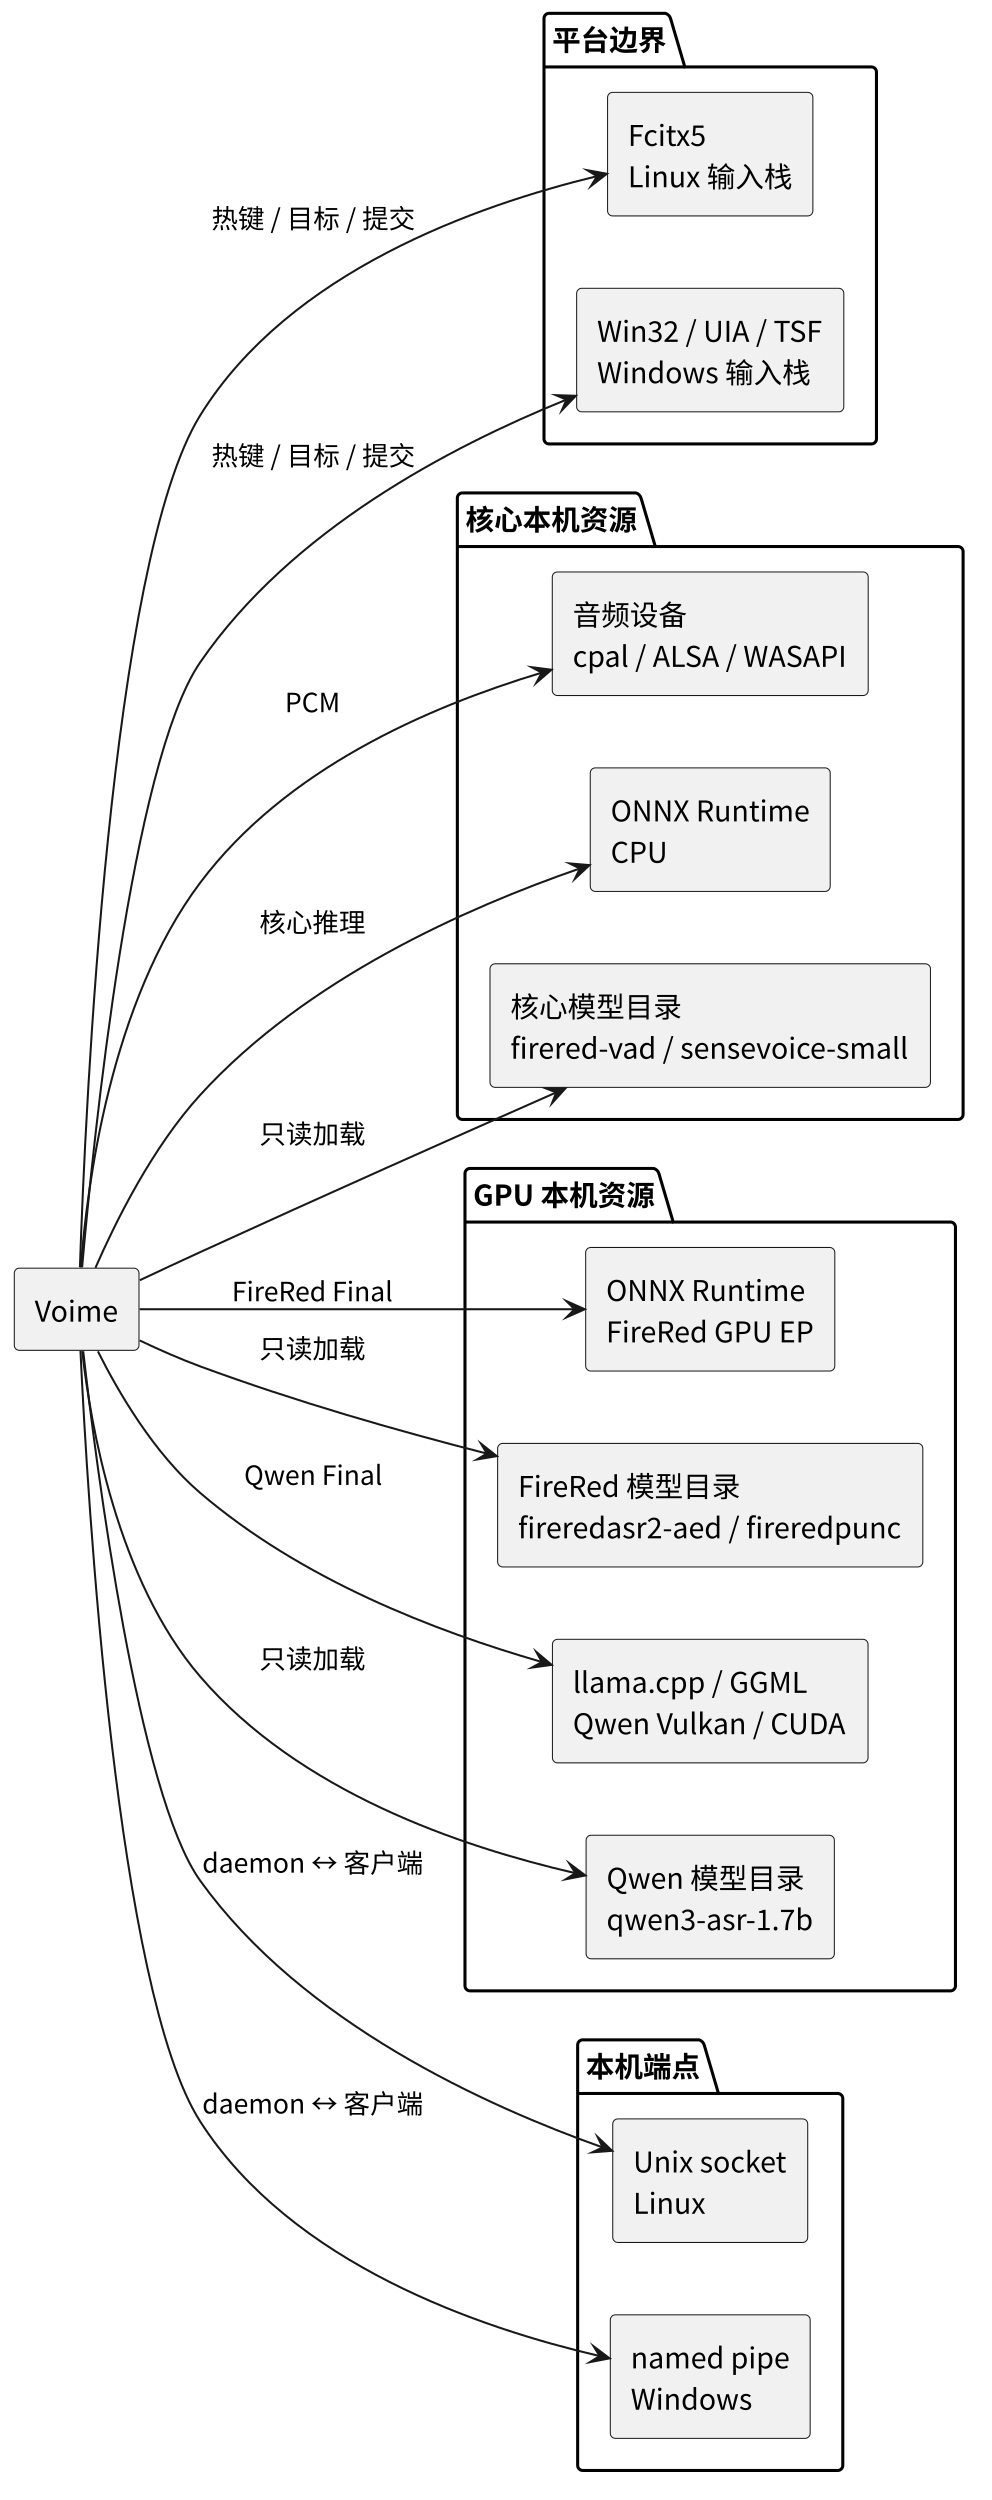
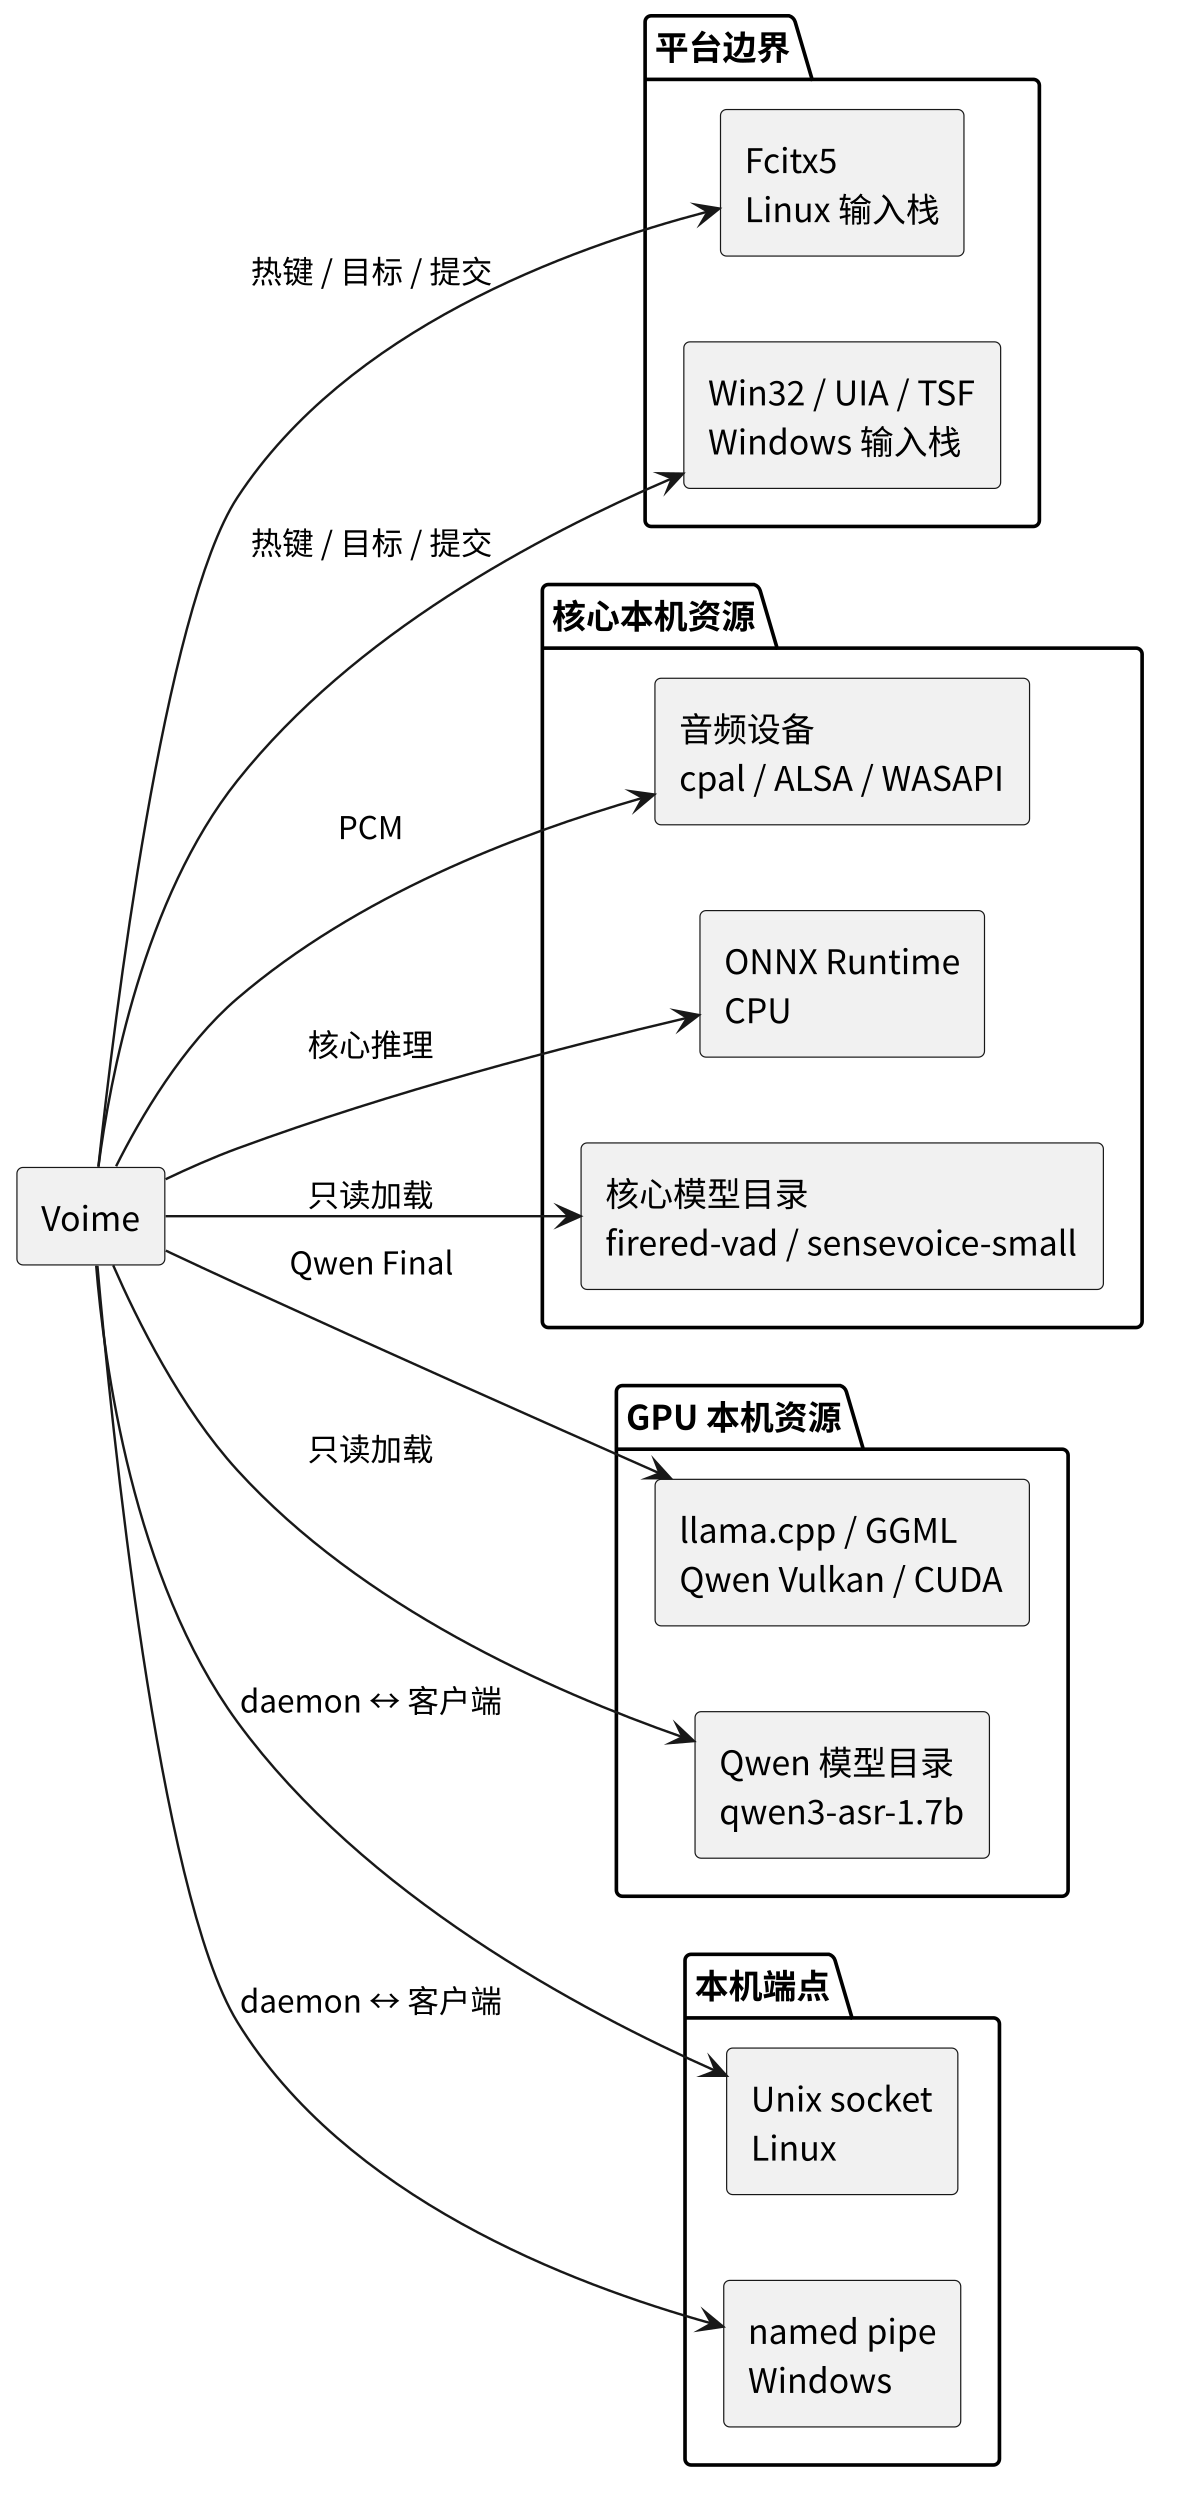
- <svg xmlns="http://www.w3.org/2000/svg" version="1.1" data-diagram-type="DESCRIPTION" style="width:486px;height:1225px;background:#FFFFFF;" width="486px" height="1225px" viewBox="0 0 486 1225" zoomAndPan="magnify" preserveAspectRatio="none" contentStyleType="text/css">
+ <svg xmlns="http://www.w3.org/2000/svg" version="1.1" data-diagram-type="DESCRIPTION" style="width:486px;height:1033px;background:#FFFFFF;" width="486px" height="1033px" viewBox="0 0 486 1033" zoomAndPan="magnify" preserveAspectRatio="none" contentStyleType="text/css">
  <defs />
  <g font-family="sans-serif" lengthAdjust="spacing">
    <g class="cluster" data-qualified-name="...." id="ent0002" data-source-line="8">
      <path d="M269.06,6.532 L326.06,6.532 A3.75,3.75 0 0 1 328.56,9.032 L335.56,32.804 L426.97,32.804 A2.5,2.5 0 0 1 429.47,35.304 L429.47,215.032 A2.5,2.5 0 0 1 426.97,217.532 L269.06,217.532 A2.5,2.5 0 0 1 266.56,215.032 L266.56,9.032 A2.5,2.5 0 0 1 269.06,6.532" style="stroke:#000;stroke-width:1.5;" fill="none" />
      <line x1="266.56" y1="32.804" x2="335.56" y2="32.804" style="stroke:#000;stroke-width:1.5;" />
      <text x="270.56" y="24.772" fill="#000" font-size="14" textLength="56" font-weight="700" font-family="'Noto Sans CJK SC'">平台边界</text>
    </g>
    <g class="cluster" data-qualified-name="......" id="ent0005" data-source-line="13">
      <path d="M226.6,241.532 L311.6,241.532 A3.75,3.75 0 0 1 314.1,244.032 L321.1,267.804 L469.42,267.804 A2.5,2.5 0 0 1 471.92,270.304 L471.92,546.032 A2.5,2.5 0 0 1 469.42,548.532 L226.6,548.532 A2.5,2.5 0 0 1 224.1,546.032 L224.1,244.032 A2.5,2.5 0 0 1 226.6,241.532" style="stroke:#000;stroke-width:1.5;" fill="none" />
      <line x1="224.1" y1="267.804" x2="321.1" y2="267.804" style="stroke:#000;stroke-width:1.5;" />
      <text x="228.1" y="259.772" fill="#000" font-size="14" textLength="84" font-weight="700" font-family="'Noto Sans CJK SC'">核心本机资源</text>
    </g>
    <g class="cluster" data-qualified-name="GPU ...." id="ent0009" data-source-line="19">
-       <path d="M230.34,572.532 L320.366,572.532 A3.75,3.75 0 0 1 322.866,575.032 L329.866,598.804 L465.68,598.804 A2.5,2.5 0 0 1 468.18,601.304 L468.18,973.032 A2.5,2.5 0 0 1 465.68,975.532 L230.34,975.532 A2.5,2.5 0 0 1 227.84,973.032 L227.84,575.032 A2.5,2.5 0 0 1 230.34,572.532" style="stroke:#000;stroke-width:1.5;" fill="none" />
-       <line x1="227.84" y1="598.804" x2="329.866" y2="598.804" style="stroke:#000;stroke-width:1.5;" />
-       <text x="231.84" y="590.772" fill="#000" font-size="14" textLength="89.026" font-weight="700" font-family="'Noto Sans CJK SC'">GPU 本机资源</text>
+       <path d="M257.19,572.532 L347.216,572.532 A3.75,3.75 0 0 1 349.716,575.032 L356.716,598.804 L438.84,598.804 A2.5,2.5 0 0 1 441.34,601.304 L441.34,781.032 A2.5,2.5 0 0 1 438.84,783.532 L257.19,783.532 A2.5,2.5 0 0 1 254.69,781.032 L254.69,575.032 A2.5,2.5 0 0 1 257.19,572.532" style="stroke:#000;stroke-width:1.5;" fill="none" />
+       <line x1="254.69" y1="598.804" x2="356.716" y2="598.804" style="stroke:#000;stroke-width:1.5;" />
+       <text x="258.69" y="590.772" fill="#000" font-size="14" textLength="89.026" font-weight="700" font-family="'Noto Sans CJK SC'">GPU 本机资源</text>
    </g>
-     <g class="cluster" data-qualified-name="...." id="ent0014" data-source-line="26">
-       <path d="M285.55,999.532 L342.55,999.532 A3.75,3.75 0 0 1 345.05,1002.032 L352.05,1025.804 L410.47,1025.804 A2.5,2.5 0 0 1 412.97,1028.304 L412.97,1208.032 A2.5,2.5 0 0 1 410.47,1210.532 L285.55,1210.532 A2.5,2.5 0 0 1 283.05,1208.032 L283.05,1002.032 A2.5,2.5 0 0 1 285.55,999.532" style="stroke:#000;stroke-width:1.5;" fill="none" />
-       <line x1="283.05" y1="1025.804" x2="352.05" y2="1025.804" style="stroke:#000;stroke-width:1.5;" />
-       <text x="287.05" y="1017.772" fill="#000" font-size="14" textLength="56" font-weight="700" font-family="'Noto Sans CJK SC'">本机端点</text>
+     <g class="cluster" data-qualified-name="...." id="ent0012" data-source-line="24">
+       <path d="M285.55,807.532 L342.55,807.532 A3.75,3.75 0 0 1 345.05,810.032 L352.05,833.804 L410.47,833.804 A2.5,2.5 0 0 1 412.97,836.304 L412.97,1016.032 A2.5,2.5 0 0 1 410.47,1018.532 L285.55,1018.532 A2.5,2.5 0 0 1 283.05,1016.032 L283.05,810.032 A2.5,2.5 0 0 1 285.55,807.532" style="stroke:#000;stroke-width:1.5;" fill="none" />
+       <line x1="283.05" y1="833.804" x2="352.05" y2="833.804" style="stroke:#000;stroke-width:1.5;" />
+       <text x="287.05" y="825.772" fill="#000" font-size="14" textLength="56" font-weight="700" font-family="'Noto Sans CJK SC'">本机端点</text>
    </g>
    <g class="entity" data-qualified-name=".....Fcitx" id="ent0003" data-source-line="9">
      <rect x="297.71" y="45.262" width="100.598" height="60.544" fill="#F1F1F1" style="stroke:#181818;stroke-width:0.5;" rx="2.5" ry="2.5" />
      <text x="307.71" y="71.502" fill="#000" font-size="14" textLength="38.738" font-family="'Noto Sans CJK SC'">Fcitx5</text>
      <text x="307.71" y="91.774" fill="#000" font-size="14" textLength="80.598" font-family="'Noto Sans CJK SC'">Linux 输入栈</text>
    </g>
    <g class="entity" data-qualified-name=".....Win" id="ent0004" data-source-line="10">
      <rect x="282.56" y="141.262" width="130.908" height="60.544" fill="#F1F1F1" style="stroke:#181818;stroke-width:0.5;" rx="2.5" ry="2.5" />
      <text x="292.56" y="167.502" fill="#000" font-size="14" textLength="110.908" font-family="'Noto Sans CJK SC'">Win32 / UIA / TSF</text>
      <text x="292.56" y="187.774" fill="#000" font-size="14" textLength="104.762" font-family="'Noto Sans CJK SC'">Windows 输入栈</text>
    </g>
    <g class="entity" data-qualified-name=".......Audio" id="ent0006" data-source-line="14">
      <rect x="270.62" y="280.262" width="154.791" height="60.544" fill="#F1F1F1" style="stroke:#181818;stroke-width:0.5;" rx="2.5" ry="2.5" />
      <text x="280.62" y="306.502" fill="#000" font-size="14" textLength="56" font-family="'Noto Sans CJK SC'">音频设备</text>
      <text x="280.62" y="326.774" fill="#000" font-size="14" textLength="134.791" font-family="'Noto Sans CJK SC'">cpal / ALSA / WASAPI</text>
    </g>
    <g class="entity" data-qualified-name=".......OrtCpu" id="ent0007" data-source-line="15">
      <rect x="289.23" y="376.262" width="117.566" height="60.544" fill="#F1F1F1" style="stroke:#181818;stroke-width:0.5;" rx="2.5" ry="2.5" />
      <text x="299.23" y="402.502" fill="#000" font-size="14" textLength="97.566" font-family="'Noto Sans CJK SC'">ONNX Runtime</text>
      <text x="299.23" y="422.774" fill="#000" font-size="14" textLength="27.888" font-family="'Noto Sans CJK SC'">CPU</text>
    </g>
    <g class="entity" data-qualified-name=".......CoreModels" id="ent0008" data-source-line="16">
      <rect x="240.1" y="472.262" width="215.817" height="60.544" fill="#F1F1F1" style="stroke:#181818;stroke-width:0.5;" rx="2.5" ry="2.5" />
      <text x="250.1" y="498.502" fill="#000" font-size="14" textLength="84" font-family="'Noto Sans CJK SC'">核心模型目录</text>
      <text x="250.1" y="518.774" fill="#000" font-size="14" textLength="195.817" font-family="'Noto Sans CJK SC'">firered-vad / sensevoice-small</text>
    </g>
-     <g class="entity" data-qualified-name="GPU .....OrtGpu" id="ent0010" data-source-line="20">
-       <rect x="286.98" y="611.262" width="122.074" height="60.544" fill="#F1F1F1" style="stroke:#181818;stroke-width:0.5;" rx="2.5" ry="2.5" />
-       <text x="296.98" y="637.502" fill="#000" font-size="14" textLength="97.566" font-family="'Noto Sans CJK SC'">ONNX Runtime</text>
-       <text x="296.98" y="657.774" fill="#000" font-size="14" textLength="102.074" font-family="'Noto Sans CJK SC'">FireRed GPU EP</text>
+     <g class="entity" data-qualified-name="GPU .....Llama" id="ent0010" data-source-line="20">
+       <rect x="270.69" y="611.262" width="154.651" height="60.544" fill="#F1F1F1" style="stroke:#181818;stroke-width:0.5;" rx="2.5" ry="2.5" />
+       <text x="280.69" y="637.502" fill="#000" font-size="14" textLength="115.094" font-family="'Noto Sans CJK SC'">llama.cpp / GGML</text>
+       <text x="280.69" y="657.774" fill="#000" font-size="14" textLength="134.651" font-family="'Noto Sans CJK SC'">Qwen Vulkan / CUDA</text>
    </g>
-     <g class="entity" data-qualified-name="GPU .....FireredModels" id="ent0011" data-source-line="21">
-       <rect x="243.84" y="707.262" width="208.341" height="60.544" fill="#F1F1F1" style="stroke:#181818;stroke-width:0.5;" rx="2.5" ry="2.5" />
-       <text x="253.84" y="733.502" fill="#000" font-size="14" textLength="109.228" font-family="'Noto Sans CJK SC'">FireRed 模型目录</text>
-       <text x="253.84" y="753.774" fill="#000" font-size="14" textLength="188.341" font-family="'Noto Sans CJK SC'">fireredasr2-aed / fireredpunc</text>
+     <g class="entity" data-qualified-name="GPU .....QwenModels" id="ent0011" data-source-line="21">
+       <rect x="287.19" y="707.262" width="121.64" height="60.544" fill="#F1F1F1" style="stroke:#181818;stroke-width:0.5;" rx="2.5" ry="2.5" />
+       <text x="297.19" y="733.502" fill="#000" font-size="14" textLength="97.048" font-family="'Noto Sans CJK SC'">Qwen 模型目录</text>
+       <text x="297.19" y="753.774" fill="#000" font-size="14" textLength="101.64" font-family="'Noto Sans CJK SC'">qwen3-asr-1.7b</text>
    </g>
-     <g class="entity" data-qualified-name="GPU .....Llama" id="ent0012" data-source-line="22">
-       <rect x="270.69" y="803.262" width="154.651" height="60.544" fill="#F1F1F1" style="stroke:#181818;stroke-width:0.5;" rx="2.5" ry="2.5" />
-       <text x="280.69" y="829.502" fill="#000" font-size="14" textLength="115.094" font-family="'Noto Sans CJK SC'">llama.cpp / GGML</text>
-       <text x="280.69" y="849.774" fill="#000" font-size="14" textLength="134.651" font-family="'Noto Sans CJK SC'">Qwen Vulkan / CUDA</text>
+     <g class="entity" data-qualified-name=".....Unix" id="ent0013" data-source-line="25">
+       <rect x="300.25" y="846.262" width="95.53" height="60.544" fill="#F1F1F1" style="stroke:#181818;stroke-width:0.5;" rx="2.5" ry="2.5" />
+       <text x="310.25" y="872.502" fill="#000" font-size="14" textLength="75.53" font-family="'Noto Sans CJK SC'">Unix socket</text>
+       <text x="310.25" y="892.774" fill="#000" font-size="14" textLength="35.462" font-family="'Noto Sans CJK SC'">Linux</text>
    </g>
-     <g class="entity" data-qualified-name="GPU .....QwenModels" id="ent0013" data-source-line="23">
-       <rect x="287.19" y="899.262" width="121.64" height="60.544" fill="#F1F1F1" style="stroke:#181818;stroke-width:0.5;" rx="2.5" ry="2.5" />
-       <text x="297.19" y="925.502" fill="#000" font-size="14" textLength="97.048" font-family="'Noto Sans CJK SC'">Qwen 模型目录</text>
-       <text x="297.19" y="945.774" fill="#000" font-size="14" textLength="101.64" font-family="'Noto Sans CJK SC'">qwen3-asr-1.7b</text>
-     </g>
-     <g class="entity" data-qualified-name=".....Unix" id="ent0015" data-source-line="27">
-       <rect x="300.25" y="1038.262" width="95.53" height="60.544" fill="#F1F1F1" style="stroke:#181818;stroke-width:0.5;" rx="2.5" ry="2.5" />
-       <text x="310.25" y="1064.502" fill="#000" font-size="14" textLength="75.53" font-family="'Noto Sans CJK SC'">Unix socket</text>
-       <text x="310.25" y="1084.774" fill="#000" font-size="14" textLength="35.462" font-family="'Noto Sans CJK SC'">Linux</text>
-     </g>
-     <g class="entity" data-qualified-name=".....Pipe" id="ent0016" data-source-line="28">
-       <rect x="299.05" y="1134.262" width="97.924" height="60.544" fill="#F1F1F1" style="stroke:#181818;stroke-width:0.5;" rx="2.5" ry="2.5" />
-       <text x="309.05" y="1160.502" fill="#000" font-size="14" textLength="77.924" font-family="'Noto Sans CJK SC'">named pipe</text>
-       <text x="309.05" y="1180.774" fill="#000" font-size="14" textLength="59.626" font-family="'Noto Sans CJK SC'">Windows</text>
+     <g class="entity" data-qualified-name=".....Pipe" id="ent0014" data-source-line="26">
+       <rect x="299.05" y="942.262" width="97.924" height="60.544" fill="#F1F1F1" style="stroke:#181818;stroke-width:0.5;" rx="2.5" ry="2.5" />
+       <text x="309.05" y="968.502" fill="#000" font-size="14" textLength="77.924" font-family="'Noto Sans CJK SC'">named pipe</text>
+       <text x="309.05" y="988.774" fill="#000" font-size="14" textLength="59.626" font-family="'Noto Sans CJK SC'">Windows</text>
    </g>
    <g class="entity" data-qualified-name="Voime" id="ent0001" data-source-line="6">
-       <rect x="7" y="621.392" width="61.104" height="40.272" fill="#F1F1F1" style="stroke:#181818;stroke-width:0.5;" rx="2.5" ry="2.5" />
-       <text x="17" y="647.632" fill="#000" font-size="14" textLength="41.104" font-family="'Noto Sans CJK SC'">Voime</text>
+       <rect x="7" y="482.392" width="61.104" height="40.272" fill="#F1F1F1" style="stroke:#181818;stroke-width:0.5;" rx="2.5" ry="2.5" />
+       <text x="17" y="508.632" fill="#000" font-size="14" textLength="41.104" font-family="'Noto Sans CJK SC'">Voime</text>
    </g>
-     <g class="link" data-entity-1="ent0001" data-entity-2="ent0003" id="lnk17" data-source-line="31" data-link-type="dependency">
-       <path d="M39.16,620.942 C41.75,544.102 53.87,274.862 98.1,203.532 C141.89,132.912 233.381,100.703 292.541,86.323" style="stroke:#181818;stroke-width:1;" fill="none" id="Voime-to-Fcitx" />
-       <polygon points="297.4,85.142,287.71,83.381,292.541,86.323,289.599,91.155,297.4,85.142" fill="#181818" style="stroke:#181818;stroke-width:1;stroke-linejoin:miter;stroke-miterlimit:10;" />
-       <text x="103.6" y="111.882" fill="#000" font-size="13" textLength="99.84" font-family="'Noto Sans CJK SC'">热键 / 目标 / 提交</text>
+     <g class="link" data-entity-1="ent0001" data-entity-2="ent0003" id="lnk15" data-source-line="29" data-link-type="dependency">
+       <path d="M40.65,482.102 C47.05,422.792 67.74,251.812 98.1,205.532 C143.64,136.132 233.854,102.812 292.434,87.432" style="stroke:#181818;stroke-width:1;" fill="none" id="Voime-to-Fcitx" />
+       <polygon points="297.27,86.162,287.549,84.579,292.434,87.432,289.581,92.316,297.27,86.162" fill="#181818" style="stroke:#181818;stroke-width:1;stroke-linejoin:miter;stroke-miterlimit:10;" />
+       <text x="103.6" y="117.042" fill="#000" font-size="13" textLength="99.84" font-family="'Noto Sans CJK SC'">热键 / 目标 / 提交</text>
    </g>
-     <g class="link" data-entity-1="ent0001" data-entity-2="ent0004" id="lnk18" data-source-line="32" data-link-type="dependency">
-       <path d="M40.24,620.992 C45.7,558.742 64.46,373.432 98.1,324.532 C142.67,259.762 219.887,219.212 277.527,195.822" style="stroke:#181818;stroke-width:1;" fill="none" id="Voime-to-Win" />
-       <polygon points="282.16,193.942,272.316,193.62,277.527,195.822,275.325,201.033,282.16,193.942" fill="#181818" style="stroke:#181818;stroke-width:1;stroke-linejoin:miter;stroke-miterlimit:10;" />
-       <text x="103.6" y="228.082" fill="#000" font-size="13" textLength="99.84" font-family="'Noto Sans CJK SC'">热键 / 目标 / 提交</text>
+     <g class="link" data-entity-1="ent0001" data-entity-2="ent0004" id="lnk16" data-source-line="30" data-link-type="dependency">
+       <path d="M40.69,482.002 C45.36,446.112 59.35,371.202 98.1,322.532 C146.36,261.942 221.444,221.751 277.634,197.671" style="stroke:#181818;stroke-width:1;" fill="none" id="Voime-to-Win" />
+       <polygon points="282.23,195.702,272.382,195.57,277.634,197.671,275.533,202.924,282.23,195.702" fill="#181818" style="stroke:#181818;stroke-width:1;stroke-linejoin:miter;stroke-miterlimit:10;" />
+       <text x="103.6" y="229.222" fill="#000" font-size="13" textLength="99.84" font-family="'Noto Sans CJK SC'">热键 / 目标 / 提交</text>
    </g>
-     <g class="link" data-entity-1="ent0001" data-entity-2="ent0006" id="lnk19" data-source-line="33" data-link-type="dependency">
-       <path d="M39.6,620.992 C42.61,580.902 54.15,491.062 98.1,432.532 C139.86,376.922 208.994,346.669 265.464,329.599" style="stroke:#181818;stroke-width:1;" fill="none" id="Voime-to-Audio" />
-       <polygon points="270.25,328.152,260.478,326.927,265.464,329.599,262.792,334.585,270.25,328.152" fill="#181818" style="stroke:#181818;stroke-width:1;stroke-linejoin:miter;stroke-miterlimit:10;" />
-       <text x="139.6" y="348.982" fill="#000" font-size="13" textLength="27.079" font-family="'Noto Sans CJK SC'">PCM</text>
+     <g class="link" data-entity-1="ent0001" data-entity-2="ent0006" id="lnk17" data-source-line="31" data-link-type="dependency">
+       <path d="M47.97,481.902 C57.98,461.922 75.47,431.902 98.1,412.532 C147.7,370.102 212.517,344.99 265.527,329.67" style="stroke:#181818;stroke-width:1;" fill="none" id="Voime-to-Audio" />
+       <polygon points="270.33,328.282,260.573,326.938,265.527,329.67,262.794,334.623,270.33,328.282" fill="#181818" style="stroke:#181818;stroke-width:1;stroke-linejoin:miter;stroke-miterlimit:10;" />
+       <text x="139.6" y="346.722" fill="#000" font-size="13" textLength="27.079" font-family="'Noto Sans CJK SC'">PCM</text>
    </g>
-     <g class="link" data-entity-1="ent0001" data-entity-2="ent0007" id="lnk20" data-source-line="34" data-link-type="dependency">
-       <path d="M46.76,621.252 C56.58,598.752 74.65,562.232 98.1,536.532 C150.19,479.452 228.466,444.861 284.146,425.541" style="stroke:#181818;stroke-width:1;" fill="none" id="Voime-to-OrtCpu" />
-       <polygon points="288.87,423.902,279.056,423.073,284.146,425.541,281.679,430.631,288.87,423.902" fill="#181818" style="stroke:#181818;stroke-width:1;stroke-linejoin:miter;stroke-miterlimit:10;" />
-       <text x="127.1" y="456.782" fill="#000" font-size="13" textLength="52" font-family="'Noto Sans CJK SC'">核心推理</text>
+     <g class="link" data-entity-1="ent0001" data-entity-2="ent0007" id="lnk18" data-source-line="32" data-link-type="dependency">
+       <path d="M68.42,487.252 C77.78,482.802 88.24,478.162 98.1,474.532 C161.99,450.982 232.893,432.578 283.913,420.568" style="stroke:#181818;stroke-width:1;" fill="none" id="Voime-to-OrtCpu" />
+       <polygon points="288.78,419.422,279.103,417.591,283.913,420.568,280.936,425.378,288.78,419.422" fill="#181818" style="stroke:#181818;stroke-width:1;stroke-linejoin:miter;stroke-miterlimit:10;" />
+       <text x="127.1" y="436.572" fill="#000" font-size="13" textLength="52" font-family="'Noto Sans CJK SC'">核心推理</text>
    </g>
-     <g class="link" data-entity-1="ent0001" data-entity-2="ent0008" id="lnk21" data-source-line="35" data-link-type="dependency">
-       <path d="M68.49,627.312 C77.94,622.862 88.44,617.952 98.1,613.532 C158.33,585.952 222.546,557.362 272.536,535.282" style="stroke:#181818;stroke-width:1;" fill="none" id="Voime-to-CoreModels" />
-       <polygon points="277.11,533.262,267.261,533.239,272.536,535.282,270.493,540.557,277.11,533.262" fill="#181818" style="stroke:#181818;stroke-width:1;stroke-linejoin:miter;stroke-miterlimit:10;" />
-       <text x="127.1" y="560.402" fill="#000" font-size="13" textLength="52" font-family="'Noto Sans CJK SC'">只读加载</text>
+     <g class="link" data-entity-1="ent0001" data-entity-2="ent0008" id="lnk19" data-source-line="33" data-link-type="dependency">
+       <path d="M68.41,502.532 C107.79,502.532 174.22,502.532 234.89,502.532" style="stroke:#181818;stroke-width:1;" fill="none" id="Voime-to-CoreModels" />
+       <polygon points="239.89,502.532,230.89,498.532,234.89,502.532,230.89,506.532,239.89,502.532" fill="#181818" style="stroke:#181818;stroke-width:1;stroke-linejoin:miter;stroke-miterlimit:10;" />
+       <text x="127.1" y="498.612" fill="#000" font-size="13" textLength="52" font-family="'Noto Sans CJK SC'">只读加载</text>
    </g>
-     <g class="link" data-entity-1="ent0001" data-entity-2="ent0010" id="lnk22" data-source-line="36" data-link-type="dependency">
-       <path d="M68.41,641.532 C118.61,641.532 215.85,641.532 281.53,641.532" style="stroke:#181818;stroke-width:1;" fill="none" id="Voime-to-OrtGpu" />
-       <polygon points="286.53,641.532,277.53,637.532,281.53,641.532,277.53,645.532,286.53,641.532" fill="#181818" style="stroke:#181818;stroke-width:1;stroke-linejoin:miter;stroke-miterlimit:10;" />
-       <text x="113.6" y="637.612" fill="#000" font-size="13" textLength="79.118" font-family="'Noto Sans CJK SC'">FireRed Final</text>
+     <g class="link" data-entity-1="ent0001" data-entity-2="ent0010" id="lnk20" data-source-line="34" data-link-type="dependency">
+       <path d="M68.49,516.752 C77.94,521.202 88.44,526.112 98.1,530.532 C158.33,558.112 222.546,586.702 272.536,608.782" style="stroke:#181818;stroke-width:1;" fill="none" id="Voime-to-Llama" />
+       <polygon points="277.11,610.802,270.493,603.507,272.536,608.782,267.261,610.825,277.11,610.802" fill="#181818" style="stroke:#181818;stroke-width:1;stroke-linejoin:miter;stroke-miterlimit:10;" />
+       <text x="119.6" y="526.612" fill="#000" font-size="13" textLength="67.808" font-family="'Noto Sans CJK SC'">Qwen Final</text>
    </g>
-     <g class="link" data-entity-1="ent0001" data-entity-2="ent0011" id="lnk23" data-source-line="37" data-link-type="dependency">
-       <path d="M68.42,656.812 C77.78,661.262 88.24,665.902 98.1,669.532 C144.97,686.802 193.386,700.692 238.576,712.262" style="stroke:#181818;stroke-width:1;" fill="none" id="Voime-to-FireredModels" />
-       <polygon points="243.42,713.502,235.693,707.395,238.576,712.262,233.709,715.145,243.42,713.502" fill="#181818" style="stroke:#181818;stroke-width:1;stroke-linejoin:miter;stroke-miterlimit:10;" />
-       <text x="127.1" y="665.612" fill="#000" font-size="13" textLength="52" font-family="'Noto Sans CJK SC'">只读加载</text>
+     <g class="link" data-entity-1="ent0001" data-entity-2="ent0011" id="lnk21" data-source-line="35" data-link-type="dependency">
+       <path d="M46.76,522.812 C56.58,545.312 74.65,581.832 98.1,607.532 C149.53,663.892 226.381,698.268 282.021,717.768" style="stroke:#181818;stroke-width:1;" fill="none" id="Voime-to-QwenModels" />
+       <polygon points="286.74,719.422,279.569,712.67,282.021,717.768,276.924,720.22,286.74,719.422" fill="#181818" style="stroke:#181818;stroke-width:1;stroke-linejoin:miter;stroke-miterlimit:10;" />
+       <text x="127.1" y="603.612" fill="#000" font-size="13" textLength="52" font-family="'Noto Sans CJK SC'">只读加载</text>
    </g>
-     <g class="link" data-entity-1="ent0001" data-entity-2="ent0012" id="lnk24" data-source-line="38" data-link-type="dependency">
-       <path d="M47.97,662.162 C57.98,682.142 75.47,712.162 98.1,731.532 C147.7,773.962 212.517,799.074 265.527,814.394" style="stroke:#181818;stroke-width:1;" fill="none" id="Voime-to-Llama" />
-       <polygon points="270.33,815.782,262.794,809.44,265.527,814.394,260.573,817.126,270.33,815.782" fill="#181818" style="stroke:#181818;stroke-width:1;stroke-linejoin:miter;stroke-miterlimit:10;" />
-       <text x="119.6" y="727.612" fill="#000" font-size="13" textLength="67.808" font-family="'Noto Sans CJK SC'">Qwen Final</text>
+     <g class="link" data-entity-1="ent0001" data-entity-2="ent0013" id="lnk22" data-source-line="36" data-link-type="dependency">
+       <path d="M39.74,522.972 C42.97,562.892 54.89,652.452 98.1,711.532 C150.44,783.092 239.351,830.64 295.651,855.68" style="stroke:#181818;stroke-width:1;" fill="none" id="Voime-to-Unix" />
+       <polygon points="300.22,857.712,293.622,850.4,295.651,855.68,290.371,857.709,300.22,857.712" fill="#181818" style="stroke:#181818;stroke-width:1;stroke-linejoin:miter;stroke-miterlimit:10;" />
+       <text x="99.1" y="707.612" fill="#000" font-size="13" textLength="108.251" font-family="'Noto Sans CJK SC'">daemon ↔ 客户端</text>
    </g>
-     <g class="link" data-entity-1="ent0001" data-entity-2="ent0013" id="lnk25" data-source-line="39" data-link-type="dependency">
-       <path d="M40.29,662.082 C44.35,698.322 57.45,774.222 98.1,821.532 C146.62,877.982 225.188,904.769 281.968,917.859" style="stroke:#181818;stroke-width:1;" fill="none" id="Voime-to-QwenModels" />
-       <polygon points="286.84,918.982,278.969,913.062,281.968,917.859,277.171,920.858,286.84,918.982" fill="#181818" style="stroke:#181818;stroke-width:1;stroke-linejoin:miter;stroke-miterlimit:10;" />
-       <text x="127.1" y="817.612" fill="#000" font-size="13" textLength="52" font-family="'Noto Sans CJK SC'">只读加载</text>
-     </g>
-     <g class="link" data-entity-1="ent0001" data-entity-2="ent0015" id="lnk26" data-source-line="40" data-link-type="dependency">
-       <path d="M40.77,662.112 C47.28,719.422 67.78,879.372 98.1,921.532 C148.35,991.412 238.279,1031.956 295.269,1052.226" style="stroke:#181818;stroke-width:1;" fill="none" id="Voime-to-Unix" />
-       <polygon points="299.98,1053.902,292.841,1047.117,295.269,1052.226,290.16,1054.655,299.98,1053.902" fill="#181818" style="stroke:#181818;stroke-width:1;stroke-linejoin:miter;stroke-miterlimit:10;" />
-       <text x="99.1" y="917.612" fill="#000" font-size="13" textLength="108.251" font-family="'Noto Sans CJK SC'">daemon ↔ 客户端</text>
-     </g>
-     <g class="link" data-entity-1="ent0001" data-entity-2="ent0016" id="lnk27" data-source-line="41" data-link-type="dependency">
-       <path d="M39.43,661.982 C42.84,734.122 57.16,975.732 98.1,1039.532 C143.03,1109.532 235.081,1140.756 293.841,1154.466" style="stroke:#181818;stroke-width:1;" fill="none" id="Voime-to-Pipe" />
-       <polygon points="298.71,1155.602,290.854,1149.662,293.841,1154.466,289.037,1157.452,298.71,1155.602" fill="#181818" style="stroke:#181818;stroke-width:1;stroke-linejoin:miter;stroke-miterlimit:10;" />
-       <text x="99.1" y="1035.612" fill="#000" font-size="13" textLength="108.251" font-family="'Noto Sans CJK SC'">daemon ↔ 客户端</text>
+     <g class="link" data-entity-1="ent0001" data-entity-2="ent0014" id="lnk23" data-source-line="37" data-link-type="dependency">
+       <path d="M40.26,523.052 C45.88,587.102 65.37,782.232 98.1,835.532 C142.57,907.932 235.074,943.587 293.984,960.037" style="stroke:#181818;stroke-width:1;" fill="none" id="Voime-to-Pipe" />
+       <polygon points="298.8,961.382,291.207,955.109,293.984,960.037,289.056,962.814,298.8,961.382" fill="#181818" style="stroke:#181818;stroke-width:1;stroke-linejoin:miter;stroke-miterlimit:10;" />
+       <text x="99.1" y="831.612" fill="#000" font-size="13" textLength="108.251" font-family="'Noto Sans CJK SC'">daemon ↔ 客户端</text>
    </g>
  </g>
</svg>
